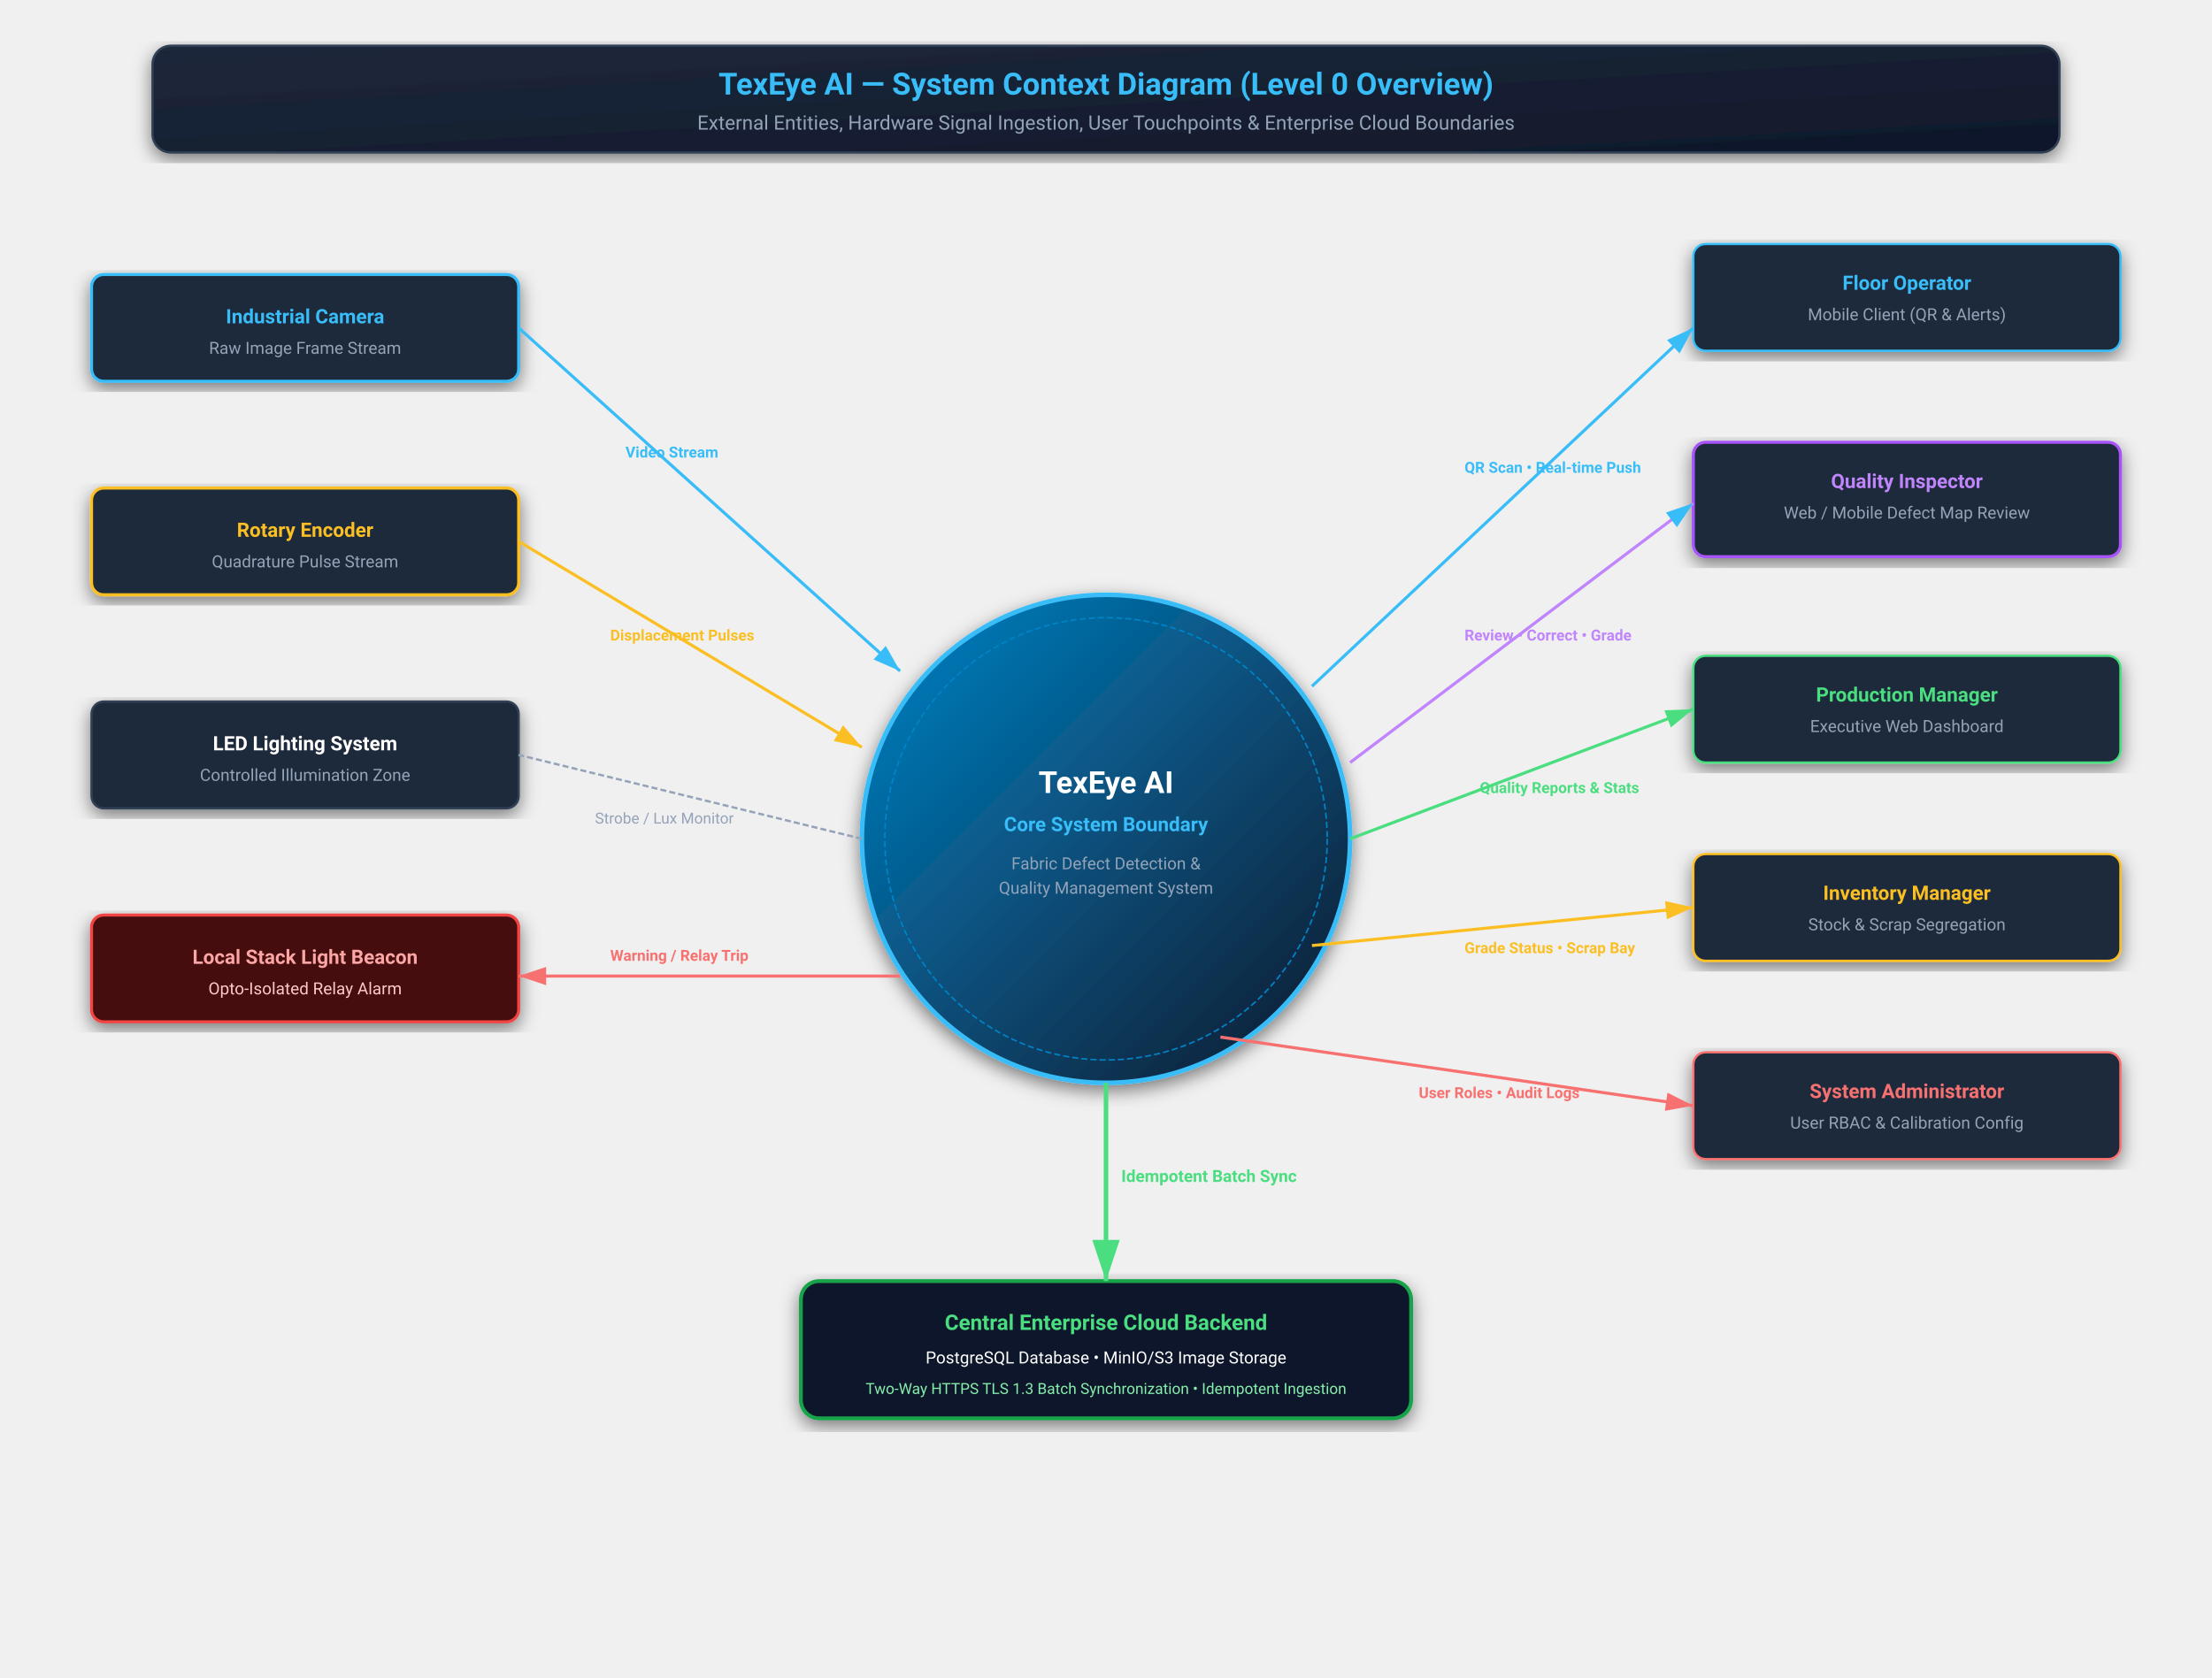
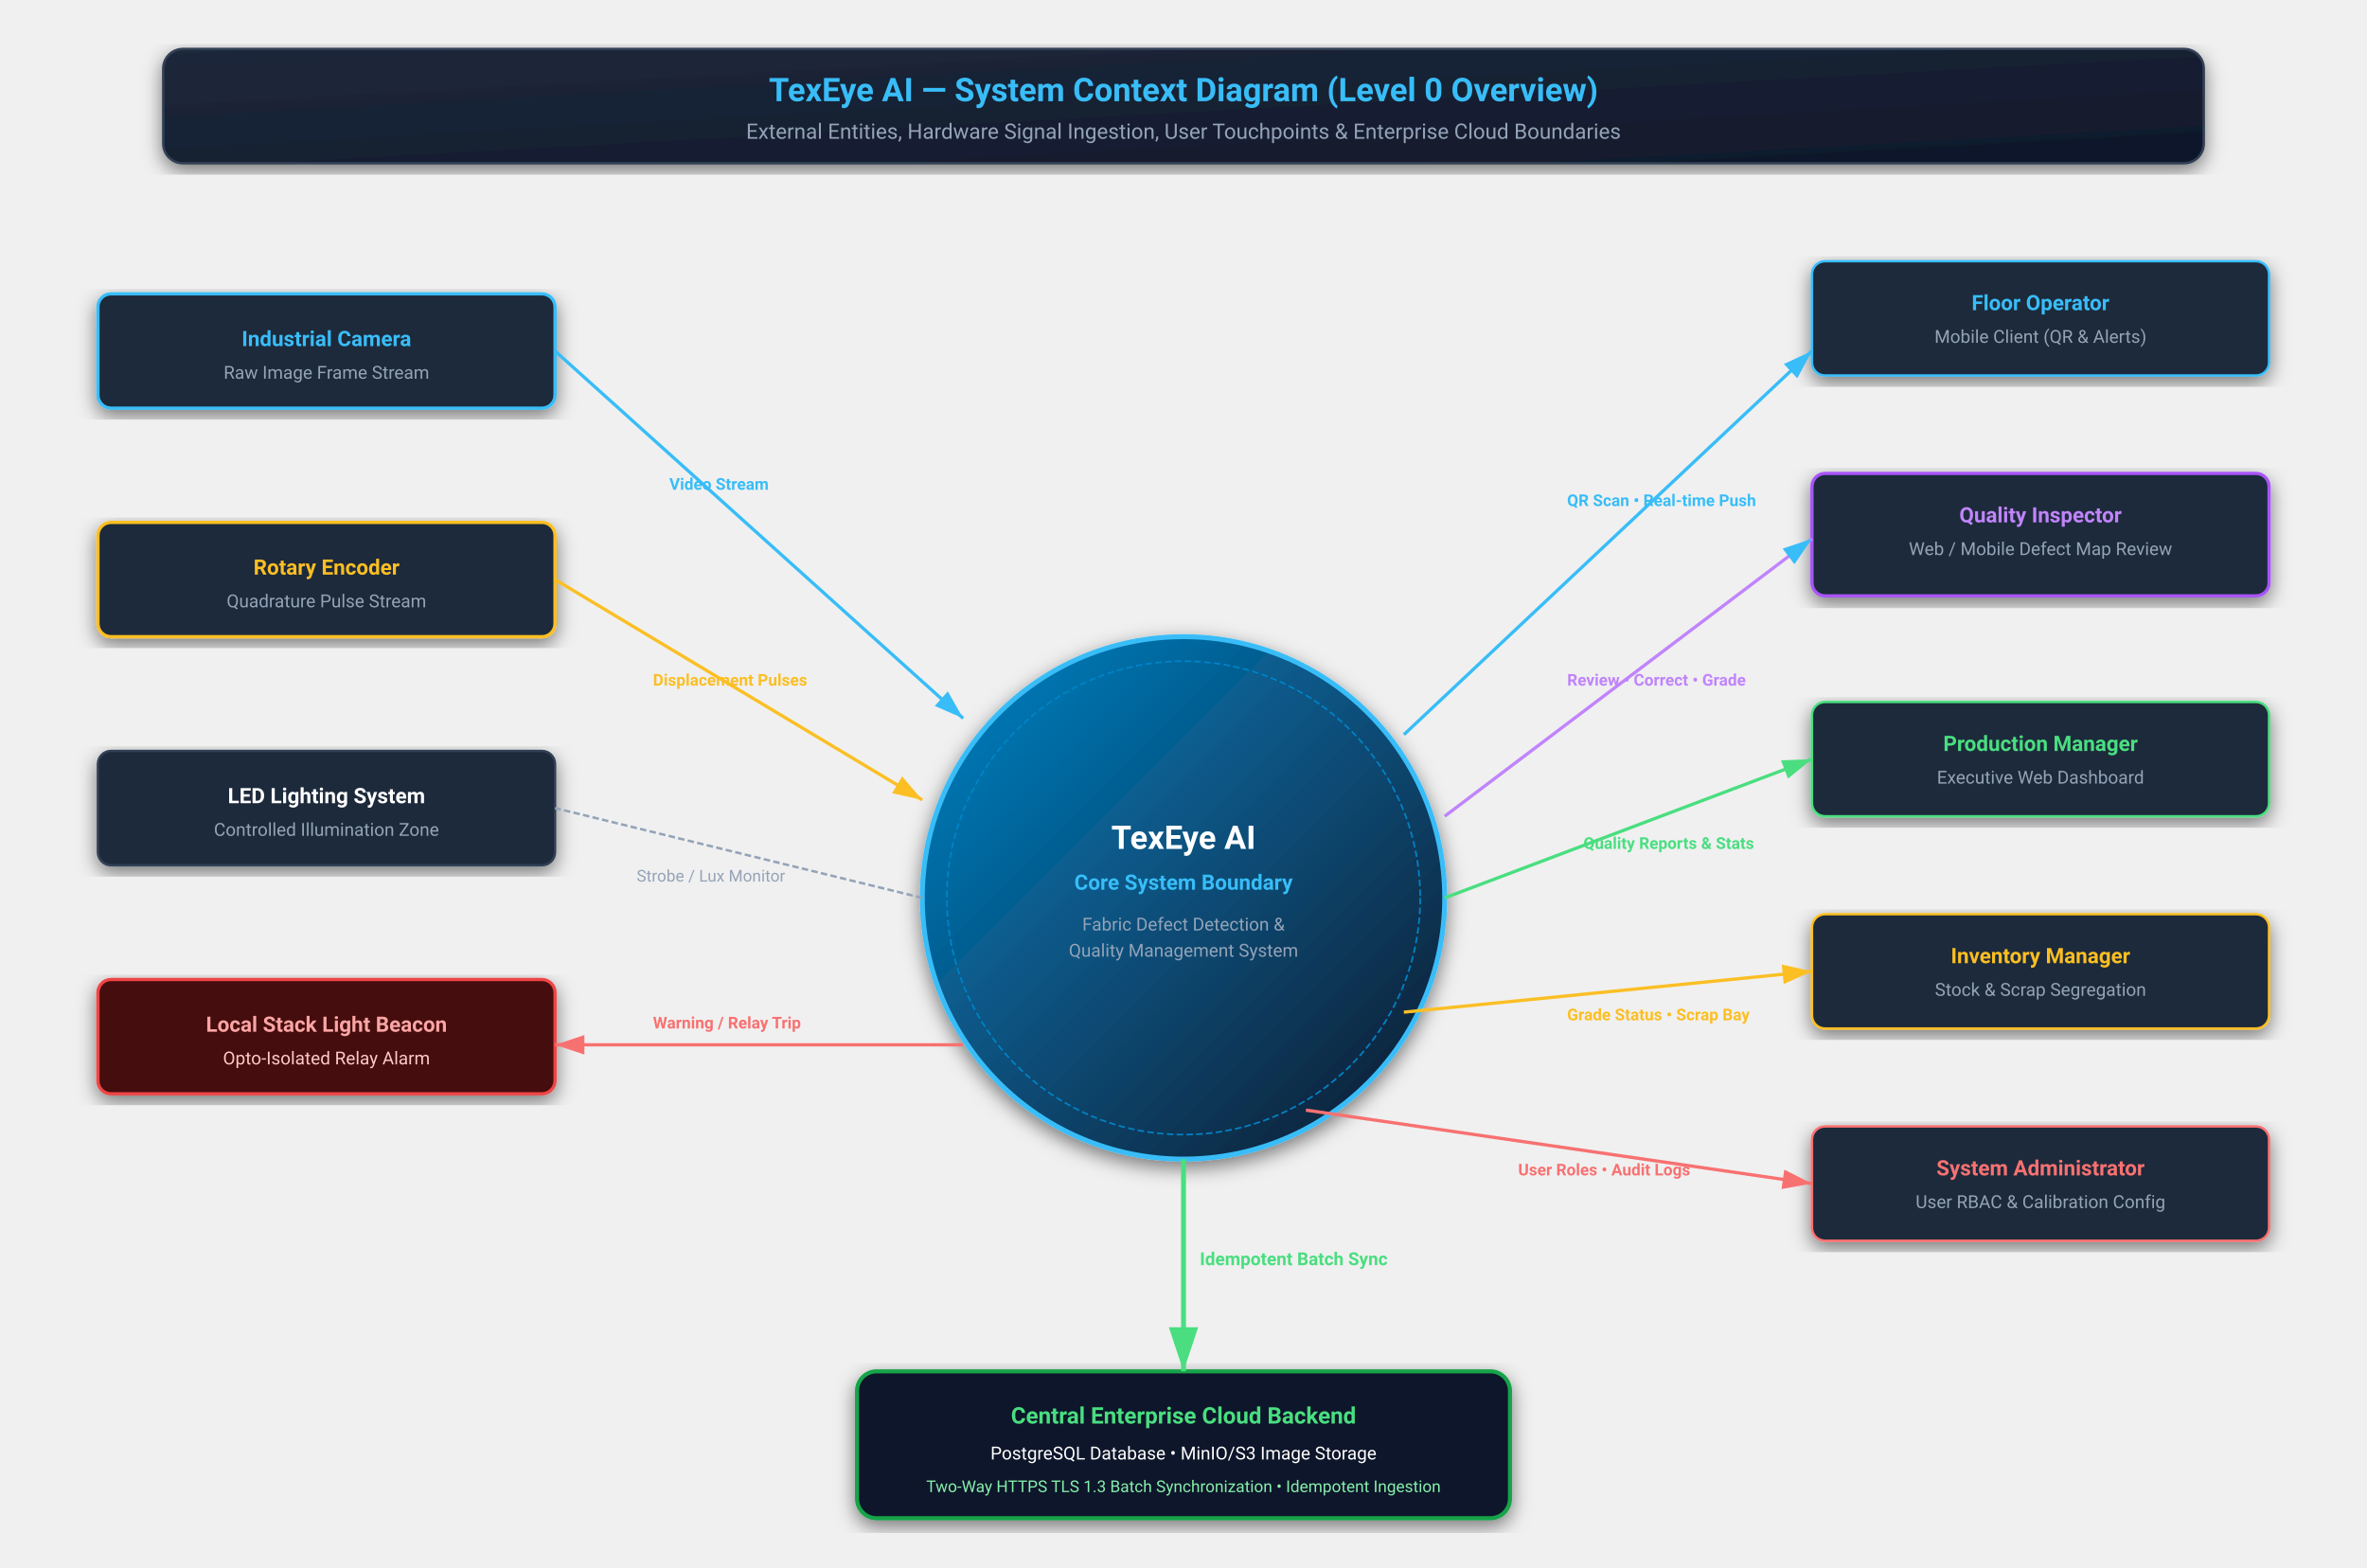
- <svg xmlns="http://www.w3.org/2000/svg" viewBox="0 0 1450 1100" width="100%" height="100%" style="background-color: #0b1120; font-family: -apple-system, BlinkMacSystemFont, 'Segoe UI', Roboto, Helvetica, Arial, sans-serif;">
+ <svg xmlns="http://www.w3.org/2000/svg" viewBox="0 0 1450 960" width="100%" height="100%" style="background-color: #0b1120; font-family: -apple-system, BlinkMacSystemFont, 'Segoe UI', Roboto, Helvetica, Arial, sans-serif;">
  <defs>
    <linearGradient id="hdr7" x1="0%" y1="0%" x2="100%" y2="100%">
      <stop offset="0%" stop-color="#1e293b" />
      <stop offset="100%" stop-color="#0f172a" />
    </linearGradient>
    <linearGradient id="sysCircle" x1="0%" y1="0%" x2="100%" y2="100%">
      <stop offset="0%" stop-color="#0284c7" />
      <stop offset="100%" stop-color="#0f172a" />
    </linearGradient>
    <filter id="sh7" x="-10%" y="-10%" width="120%" height="120%">
      <feDropShadow dx="0" dy="4" stdDeviation="6" flood-color="#000000" flood-opacity="0.5" />
    </filter>
    <marker id="mB7" markerWidth="10" markerHeight="10" refX="9" refY="3" orient="auto">
      <path d="M0,0 L0,6 L9,3 z" fill="#38bdf8" />
    </marker>
    <marker id="mG7" markerWidth="10" markerHeight="10" refX="9" refY="3" orient="auto">
      <path d="M0,0 L0,6 L9,3 z" fill="#4ade80" />
    </marker>
    <marker id="mR7" markerWidth="10" markerHeight="10" refX="9" refY="3" orient="auto">
      <path d="M0,0 L0,6 L9,3 z" fill="#f87171" />
    </marker>
    <marker id="mY7" markerWidth="10" markerHeight="10" refX="9" refY="3" orient="auto">
      <path d="M0,0 L0,6 L9,3 z" fill="#fbbf24" />
    </marker>
  </defs>
  <g transform="translate(100, 30)" filter="url(#sh7)">
    <rect width="1250" height="70" rx="12" fill="url(#hdr7)" stroke="#334155" stroke-width="1.5" />
    <text x="625" y="32" fill="#38bdf8" font-size="20" font-weight="bold" text-anchor="middle">TexEye AI — System Context Diagram (Level 0 Overview)</text>
    <text x="625" y="55" fill="#94a3b8" font-size="13" text-anchor="middle">External Entities, Hardware Signal Ingestion, User Touchpoints &amp; Enterprise Cloud Boundaries</text>
  </g>
  <g transform="translate(565, 390)" filter="url(#sh7)">
    <circle cx="160" cy="160" r="160" fill="url(#sysCircle)" stroke="#38bdf8" stroke-width="3" />
    <text x="160" y="130" fill="#ffffff" font-size="20" font-weight="bold" text-anchor="middle">TexEye AI</text>
    <text x="160" y="155" fill="#38bdf8" font-size="13" font-weight="bold" text-anchor="middle">Core System Boundary</text>
    <text x="160" y="180" fill="#94a3b8" font-size="11" text-anchor="middle">Fabric Defect Detection &amp;</text>
    <text x="160" y="196" fill="#94a3b8" font-size="11" text-anchor="middle">Quality Management System</text>
    <circle cx="160" cy="160" r="145" fill="none" stroke="#0284c7" stroke-width="1" stroke-dasharray="4 2" />
  </g>
  <g transform="translate(60, 180)" filter="url(#sh7)">
    <rect width="280" height="70" rx="8" fill="#1e293b" stroke="#38bdf8" stroke-width="2" />
    <text x="140" y="32" fill="#38bdf8" font-size="13" font-weight="bold" text-anchor="middle">Industrial Camera</text>
    <text x="140" y="52" fill="#94a3b8" font-size="11" text-anchor="middle">Raw Image Frame Stream</text>
  </g>
  <path d="M 340 215 L 590 440" stroke="#38bdf8" stroke-width="2" marker-end="url(#mB7)" />
  <text x="410" y="300" fill="#38bdf8" font-size="10" font-weight="bold">Video Stream</text>
  <g transform="translate(60, 320)" filter="url(#sh7)">
    <rect width="280" height="70" rx="8" fill="#1e293b" stroke="#fbbf24" stroke-width="2" />
    <text x="140" y="32" fill="#fbbf24" font-size="13" font-weight="bold" text-anchor="middle">Rotary Encoder</text>
    <text x="140" y="52" fill="#94a3b8" font-size="11" text-anchor="middle">Quadrature Pulse Stream</text>
  </g>
  <path d="M 340 355 L 565 490" stroke="#fbbf24" stroke-width="2" marker-end="url(#mY7)" />
  <text x="400" y="420" fill="#fbbf24" font-size="10" font-weight="bold">Displacement Pulses</text>
  <g transform="translate(60, 460)" filter="url(#sh7)">
    <rect width="280" height="70" rx="8" fill="#1e293b" stroke="#334155" stroke-width="1.5" />
    <text x="140" y="32" fill="#ffffff" font-size="13" font-weight="bold" text-anchor="middle">LED Lighting System</text>
    <text x="140" y="52" fill="#94a3b8" font-size="11" text-anchor="middle">Controlled Illumination Zone</text>
  </g>
  <path d="M 565 550 L 340 495" stroke="#94a3b8" stroke-width="1.5" stroke-dasharray="4 2" />
  <text x="390" y="540" fill="#94a3b8" font-size="10">Strobe / Lux Monitor</text>
  <g transform="translate(60, 600)" filter="url(#sh7)">
    <rect width="280" height="70" rx="8" fill="#450a0a" stroke="#ef4444" stroke-width="2" />
    <text x="140" y="32" fill="#fca5a5" font-size="13" font-weight="bold" text-anchor="middle">Local Stack Light Beacon</text>
    <text x="140" y="52" fill="#fecaca" font-size="11" text-anchor="middle">Opto-Isolated Relay Alarm</text>
  </g>
  <path d="M 590 640 L 340 640" stroke="#f87171" stroke-width="2" marker-end="url(#mR7)" />
  <text x="400" y="630" fill="#f87171" font-size="10" font-weight="bold">Warning / Relay Trip</text>
  <g transform="translate(1110, 160)" filter="url(#sh7)">
    <rect width="280" height="70" rx="8" fill="#1e293b" stroke="#38bdf8" stroke-width="1.5" />
    <text x="140" y="30" fill="#38bdf8" font-size="13" font-weight="bold" text-anchor="middle">Floor Operator</text>
    <text x="140" y="50" fill="#94a3b8" font-size="11" text-anchor="middle">Mobile Client (QR &amp; Alerts)</text>
  </g>
  <path d="M 860 450 L 1110 215" stroke="#38bdf8" stroke-width="2" marker-end="url(#mB7)" />
  <text x="960" y="310" fill="#38bdf8" font-size="10" font-weight="bold">QR Scan • Real-time Push</text>
  <g transform="translate(1110, 290)" filter="url(#sh7)">
    <rect width="280" height="75" rx="8" fill="#1e293b" stroke="#a855f7" stroke-width="2" />
    <text x="140" y="30" fill="#c084fc" font-size="13" font-weight="bold" text-anchor="middle">Quality Inspector</text>
    <text x="140" y="50" fill="#94a3b8" font-size="11" text-anchor="middle">Web / Mobile Defect Map Review</text>
  </g>
  <path d="M 885 500 L 1110 330" stroke="#c084fc" stroke-width="2" marker-end="url(#mB7)" />
  <text x="960" y="420" fill="#c084fc" font-size="10" font-weight="bold">Review • Correct • Grade</text>
  <g transform="translate(1110, 430)" filter="url(#sh7)">
    <rect width="280" height="70" rx="8" fill="#1e293b" stroke="#4ade80" stroke-width="1.5" />
    <text x="140" y="30" fill="#4ade80" font-size="13" font-weight="bold" text-anchor="middle">Production Manager</text>
    <text x="140" y="50" fill="#94a3b8" font-size="11" text-anchor="middle">Executive Web Dashboard</text>
  </g>
  <path d="M 885 550 L 1110 465" stroke="#4ade80" stroke-width="2" marker-end="url(#mG7)" />
  <text x="970" y="520" fill="#4ade80" font-size="10" font-weight="bold">Quality Reports &amp; Stats</text>
  <g transform="translate(1110, 560)" filter="url(#sh7)">
    <rect width="280" height="70" rx="8" fill="#1e293b" stroke="#fbbf24" stroke-width="1.5" />
    <text x="140" y="30" fill="#fbbf24" font-size="13" font-weight="bold" text-anchor="middle">Inventory Manager</text>
    <text x="140" y="50" fill="#94a3b8" font-size="11" text-anchor="middle">Stock &amp; Scrap Segregation</text>
  </g>
  <path d="M 860 620 L 1110 595" stroke="#fbbf24" stroke-width="2" marker-end="url(#mY7)" />
  <text x="960" y="625" fill="#fbbf24" font-size="10" font-weight="bold">Grade Status • Scrap Bay</text>
  <g transform="translate(1110, 690)" filter="url(#sh7)">
    <rect width="280" height="70" rx="8" fill="#1e293b" stroke="#f87171" stroke-width="1.5" />
    <text x="140" y="30" fill="#f87171" font-size="13" font-weight="bold" text-anchor="middle">System Administrator</text>
    <text x="140" y="50" fill="#94a3b8" font-size="11" text-anchor="middle">User RBAC &amp; Calibration Config</text>
  </g>
  <path d="M 800 680 L 1110 725" stroke="#f87171" stroke-width="2" marker-end="url(#mR7)" />
  <text x="930" y="720" fill="#f87171" font-size="10" font-weight="bold">User Roles • Audit Logs</text>
  <g transform="translate(525, 840)" filter="url(#sh7)">
    <rect width="400" height="90" rx="12" fill="#0f172a" stroke="#16a34a" stroke-width="2.5" />
    <text x="200" y="32" fill="#4ade80" font-size="14" font-weight="bold" text-anchor="middle">Central Enterprise Cloud Backend</text>
    <text x="200" y="54" fill="#ffffff" font-size="11" text-anchor="middle">PostgreSQL Database • MinIO/S3 Image Storage</text>
    <text x="200" y="74" fill="#86efac" font-size="10" text-anchor="middle">Two-Way HTTPS TLS 1.3 Batch Synchronization • Idempotent Ingestion</text>
  </g>
  <path d="M 725 710 L 725 840" stroke="#4ade80" stroke-width="3" marker-end="url(#mG7)" />
  <text x="735" y="775" fill="#4ade80" font-size="11" font-weight="bold">Idempotent Batch Sync</text>
</svg>
